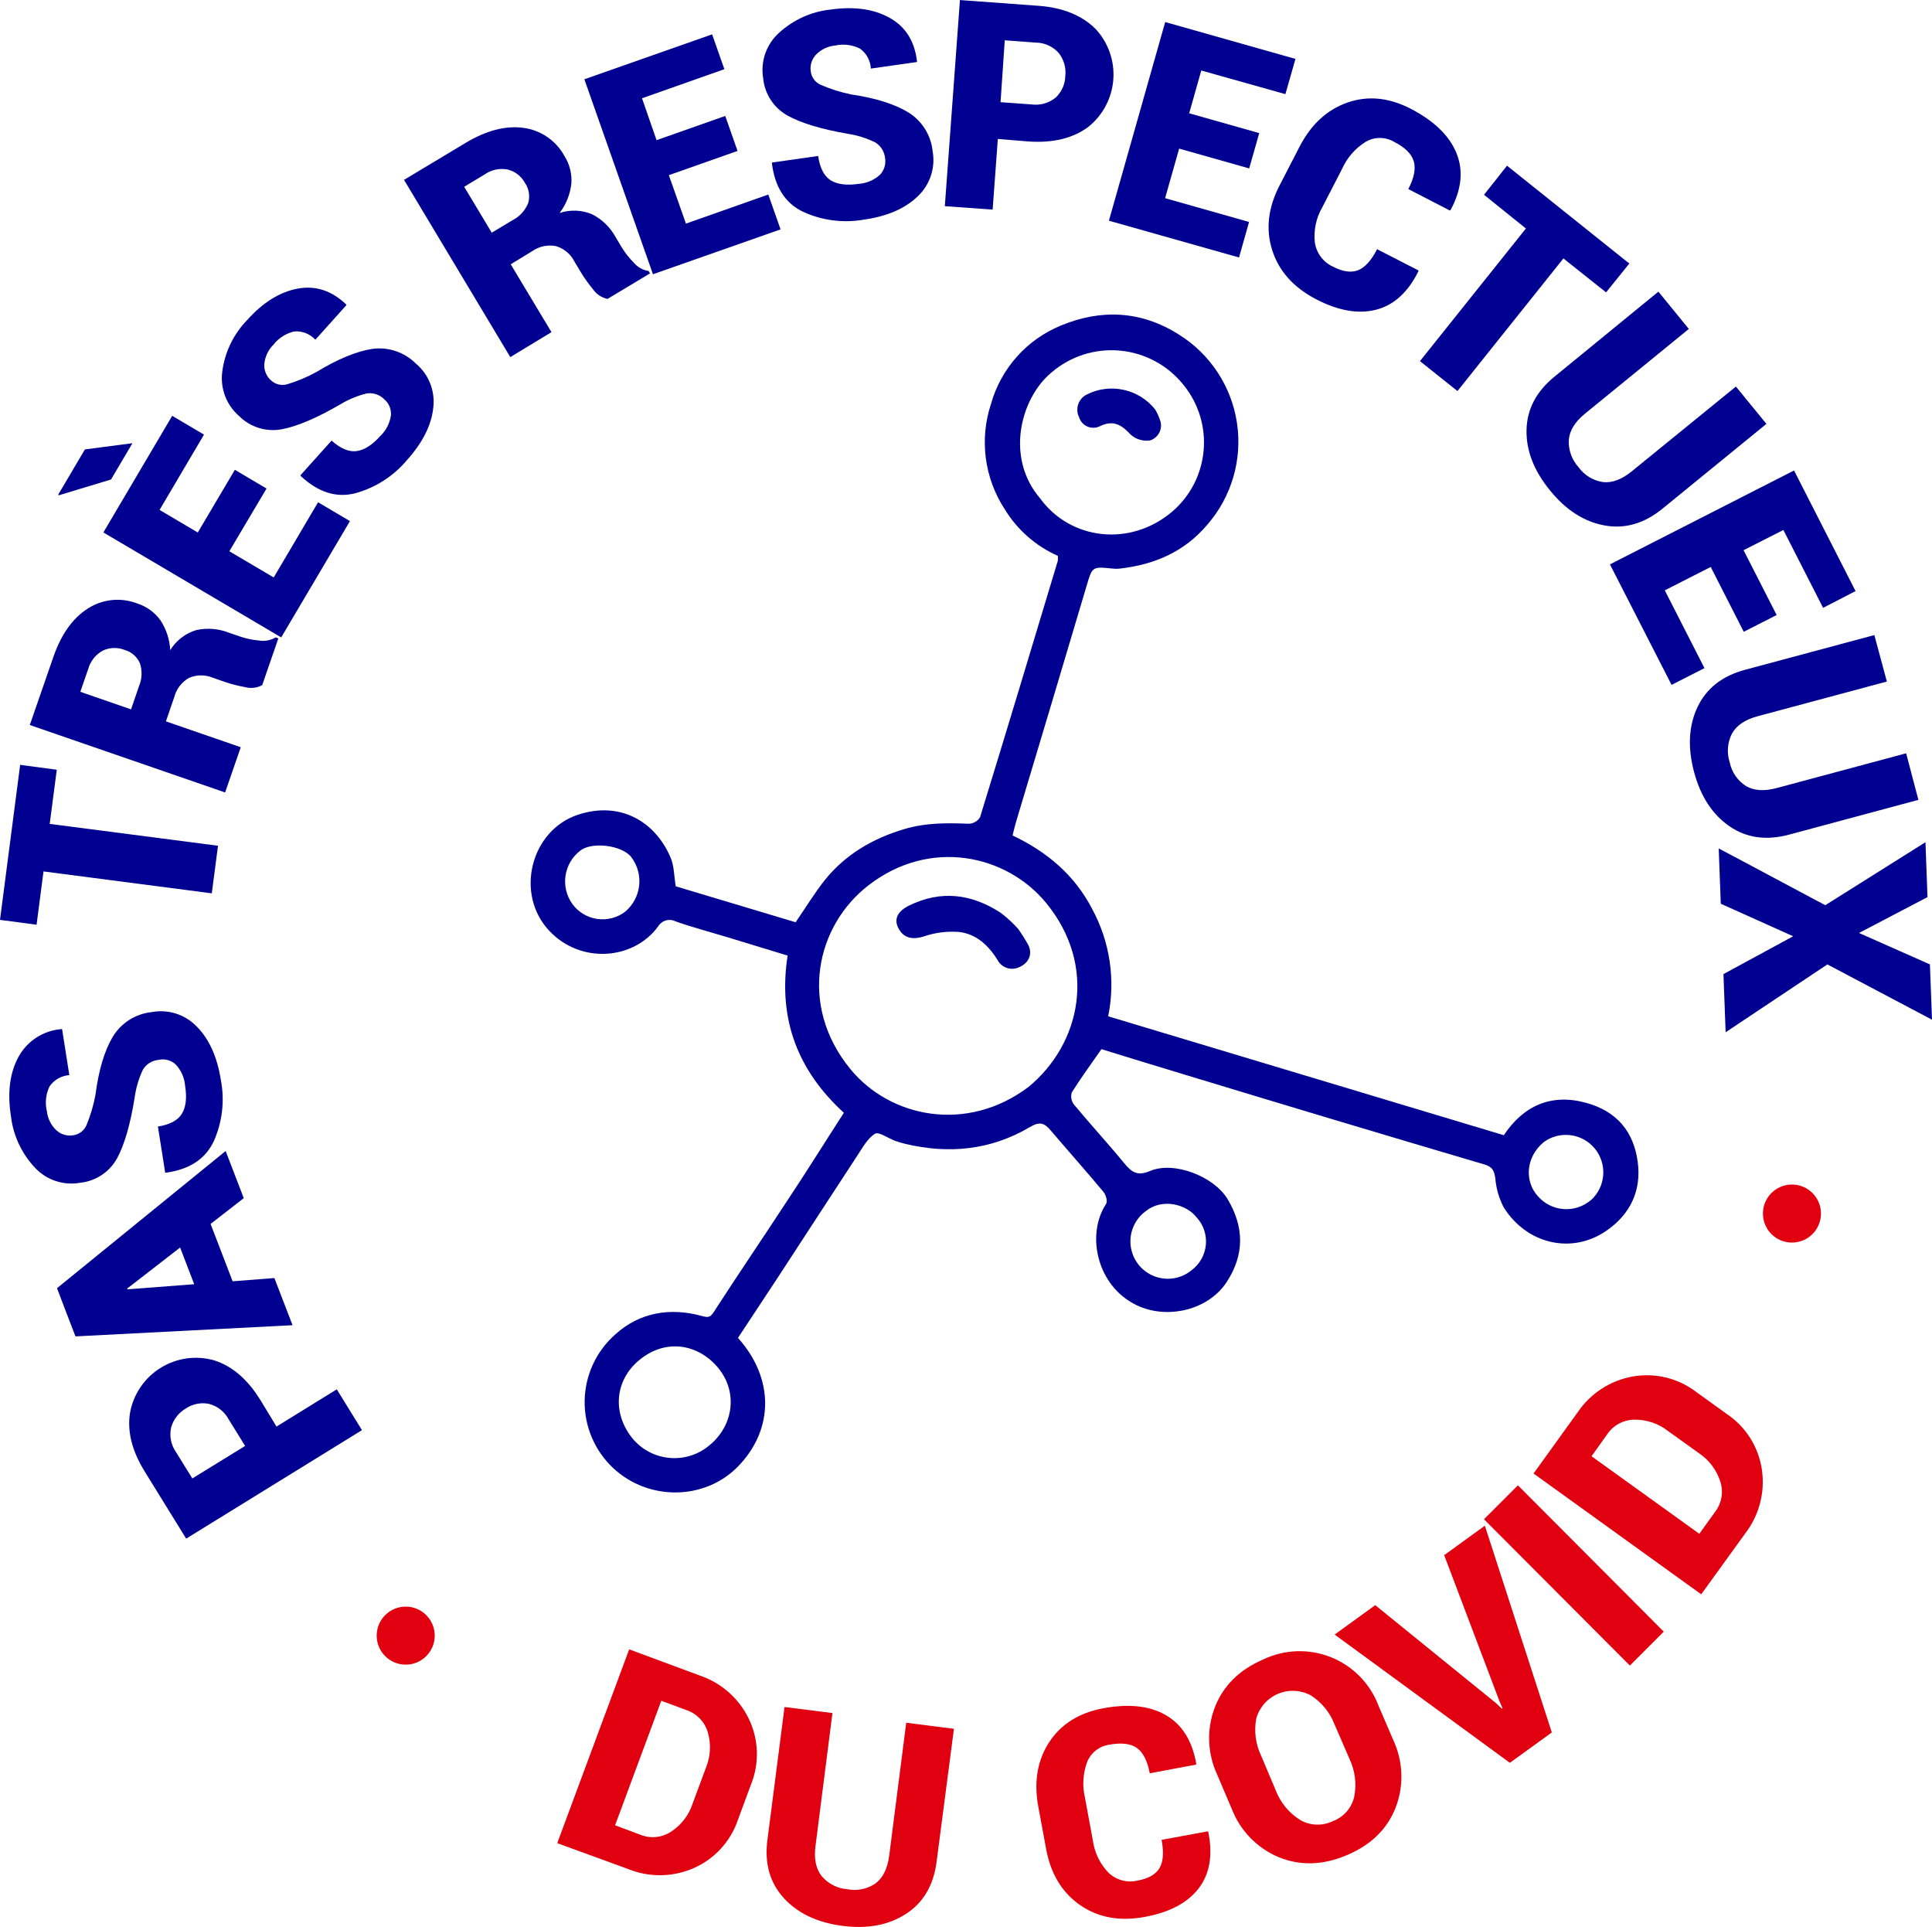
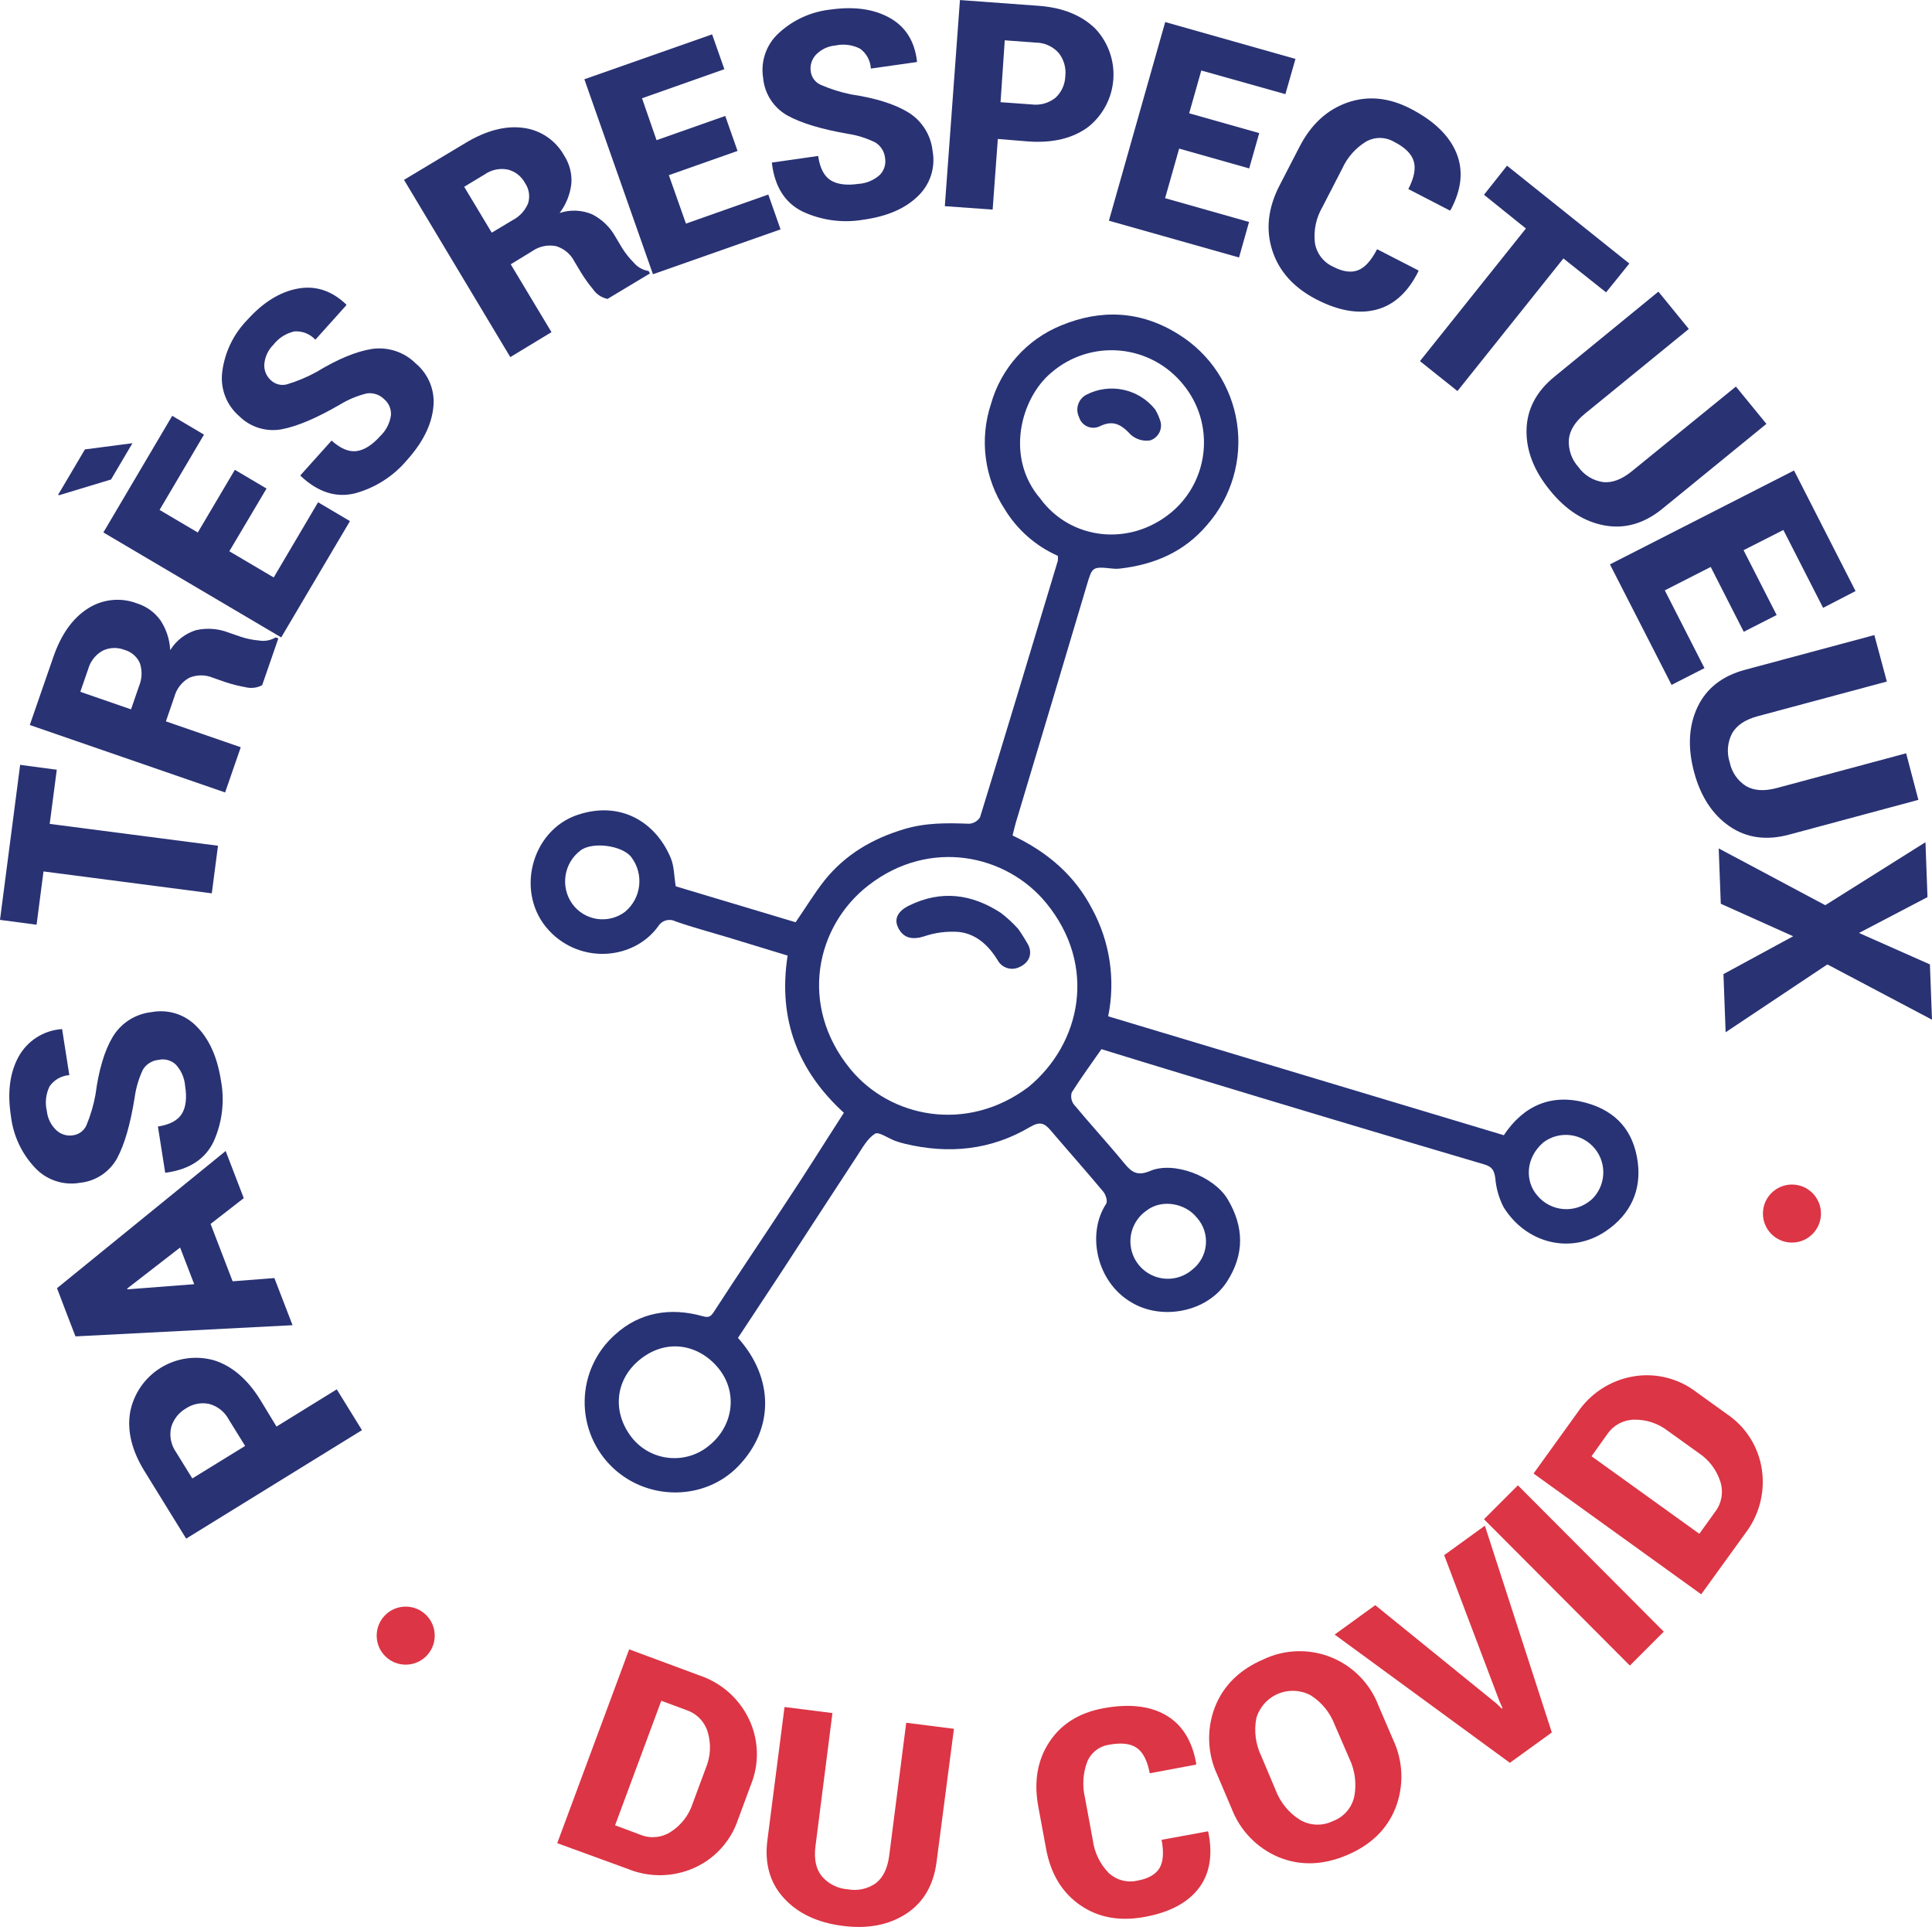
<svg xmlns="http://www.w3.org/2000/svg" id="Calque_1" data-name="Calque 1" viewBox="0 0 398.82 397.7">
  <defs>
-     <style>.cls-1{fill:#000091;}.cls-2{fill:#e1000f;}.cls-3{fill:#000091;}</style>
+     <style>.cls-1{fill:#293273;}.cls-2{fill:#dc3545;}.cls-3{fill:#273375;}</style>
  </defs>
  <path class="cls-1" d="M157.74,394.87l12.44-7.68,5.2,8.42L139.09,418l-8.56-13.86q-4-6.45-3-12.27a13.82,13.82,0,0,1,17.29-10.68q5.61,1.75,9.6,8.22Zm-6.48,4-3.36-5.43a6.47,6.47,0,0,0-4.09-3.25,6.3,6.3,0,0,0-4.77.94A6.6,6.6,0,0,0,136,395a6.39,6.39,0,0,0,1,5.15l3.36,5.43Z" transform="translate(-100.66 -100.45)" />
  <path class="cls-1" d="M144.13,353.05l4.55,11.84,8.62-.67,3.75,9.73-44.81,2.31-1.91-4.95h0l-1.9-5L147.24,338l3.74,9.73Zm-3.38,12.44-2.91-7.57-10.93,8.47.06.16Z" transform="translate(-100.66 -100.45)" />
  <path class="cls-1" d="M133.4,319.19a4.24,4.24,0,0,0-3.23,2,19.63,19.63,0,0,0-1.71,5.75q-1.32,8.25-3.6,12.51a9.88,9.88,0,0,1-7.69,5.11,10.27,10.27,0,0,1-9.26-3.08,18.68,18.68,0,0,1-5-10.74q-1.12-7.2,1.55-12.14a11.07,11.07,0,0,1,8.83-5.75l.19,0,1.49,9.49a5.4,5.4,0,0,0-4.07,2.31,7.56,7.56,0,0,0-.57,5.1,6.35,6.35,0,0,0,2,4,4.09,4.09,0,0,0,3.45,1,3.52,3.52,0,0,0,2.72-2.05,30.81,30.81,0,0,0,1.87-6.33c.67-5.1,1.86-9.08,3.55-11.91a10.67,10.67,0,0,1,8-5.12,10.28,10.28,0,0,1,9.38,3q3.82,3.86,4.95,11a21.2,21.2,0,0,1-1.46,12.64q-2.58,5.49-9.85,6.49l-.18,0-1.5-9.52q3.68-.58,4.94-2.63c.84-1.37,1.07-3.3.67-5.79a7.28,7.28,0,0,0-1.93-4.38A3.92,3.92,0,0,0,133.4,319.19Z" transform="translate(-100.66 -100.45)" />
  <path class="cls-1" d="M112.38,259.31l-1.46,11.18L145.66,275l-1.28,9.82-34.74-4.52-1.43,11-7.55-1,4.16-32Z" transform="translate(-100.66 -100.45)" />
  <path class="cls-1" d="M134.91,249.33l15.45,5.34L147.13,264l-40.32-13.92,4.85-14q2.41-7,7.07-10A11.31,11.31,0,0,1,129,225a9.39,9.39,0,0,1,4.8,3.5,12.34,12.34,0,0,1,2,6.13,9.54,9.54,0,0,1,5.34-4.13,11.55,11.55,0,0,1,6.67.49l2.55.88a16.46,16.46,0,0,0,3.76.77,5,5,0,0,0,3.44-.64l.56.2-3.34,9.66a4.83,4.83,0,0,1-3.52.4,28.94,28.94,0,0,1-4.18-1.07l-2.44-.85a6.3,6.3,0,0,0-4.93,0,6.4,6.4,0,0,0-3.06,3.93Zm-7.2-2.48,1.63-4.74a6.77,6.77,0,0,0,.21-4.76,4.88,4.88,0,0,0-3.18-2.77,5.62,5.62,0,0,0-4.51.16,6.26,6.26,0,0,0-3,3.81l-1.62,4.68Z" transform="translate(-100.66 -100.45)" />
  <path class="cls-1" d="M128,191.92l-4.42,7.49-10.78,3.26-.12-.14,5.51-9.33Zm27.68,9.36L148,214.22l9.16,5.41,9.16-15.52L172.9,208l-14.19,24L122,210.34l14.21-24.07,6.56,3.88-9.17,15.54,7.89,4.66,7.65-12.94Z" transform="translate(-100.66 -100.45)" />
  <path class="cls-1" d="M180,182.87a4.24,4.24,0,0,0-3.6-1.23,19.47,19.47,0,0,0-5.55,2.3q-7.23,4.19-12,5.1A9.9,9.9,0,0,1,150,186.3a10.31,10.31,0,0,1-3.46-9.13,18.72,18.72,0,0,1,5.16-10.69q4.88-5.43,10.39-6.46t10,3.23l.09.16-6.42,7.15a5.37,5.37,0,0,0-4.36-1.71,7.64,7.64,0,0,0-4.32,2.77,6.39,6.39,0,0,0-1.86,4,4.09,4.09,0,0,0,1.38,3.33,3.49,3.49,0,0,0,3.3.82,31.25,31.25,0,0,0,6.09-2.55q6.59-4,11.49-4.76a10.67,10.67,0,0,1,9,3,10.28,10.28,0,0,1,3.62,9.16q-.58,5.38-5.43,10.79A21.3,21.3,0,0,1,174,202.25c-3.93,1-7.68-.21-11.24-3.54l-.09-.16,6.44-7.17c1.84,1.65,3.56,2.38,5.15,2.17s3.24-1.25,4.92-3.13a7.31,7.31,0,0,0,2.18-4.26A3.94,3.94,0,0,0,180,182.87Z" transform="translate(-100.66 -100.45)" />
  <path class="cls-1" d="M206.09,155l8.41,14L206,174.15l-21.94-36.58,12.73-7.64q6.36-3.81,11.84-3.1a11.3,11.3,0,0,1,8.54,5.81,9.32,9.32,0,0,1,1.43,5.77,12.35,12.35,0,0,1-2.42,6,9.5,9.5,0,0,1,6.74.28,11.42,11.42,0,0,1,4.8,4.66l1.38,2.31a17.41,17.41,0,0,0,2.39,3,5,5,0,0,0,3.05,1.72l.3.5-8.77,5.26a4.79,4.79,0,0,1-3-2,29.2,29.2,0,0,1-2.51-3.51l-1.33-2.22a6.28,6.28,0,0,0-3.78-3.16,6.39,6.39,0,0,0-4.87,1Zm-3.92-6.53,4.3-2.58a6.81,6.81,0,0,0,3.22-3.52,4.87,4.87,0,0,0-.66-4.16,5.57,5.57,0,0,0-3.56-2.77,6.22,6.22,0,0,0-4.75,1L196.48,139Z" transform="translate(-100.66 -100.45)" />
  <path class="cls-1" d="M252.91,131.6l-14.18,5,3.53,10,17-6,2.53,7.19-26.34,9.26-14.16-40.24,26.37-9.27,2.53,7.19-17,6,3,8.65,14.18-5Z" transform="translate(-100.66 -100.45)" />
  <path class="cls-1" d="M283.37,133.12a4.29,4.29,0,0,0-2-3.26,19.55,19.55,0,0,0-5.73-1.8q-8.24-1.44-12.45-3.78a9.89,9.89,0,0,1-5-7.77,10.28,10.28,0,0,1,3.22-9.22,18.68,18.68,0,0,1,10.81-4.88q7.23-1,12.11,1.73t5.62,8.93l0,.18-9.52,1.35a5.39,5.39,0,0,0-2.24-4.11,7.65,7.65,0,0,0-5.09-.65,6.31,6.31,0,0,0-4,1.9,4.12,4.12,0,0,0-1.08,3.44,3.49,3.49,0,0,0,2,2.75,31.36,31.36,0,0,0,6.3,2q7.65,1.14,11.86,3.73a10.66,10.66,0,0,1,5,8,10.27,10.27,0,0,1-3.11,9.34q-3.9,3.77-11.1,4.78a21.23,21.23,0,0,1-12.62-1.66q-5.44-2.67-6.34-9.94l0-.18,9.54-1.36q.53,3.69,2.55,5c1.36.86,3.29,1.12,5.78.76a7.3,7.3,0,0,0,4.41-1.86A4,4,0,0,0,283.37,133.12Z" transform="translate(-100.66 -100.45)" />
  <path class="cls-1" d="M306.64,129.13l-1.07,14.58L295.7,143l3.12-42.54,16.24,1.19c5.05.37,8.95,2,11.73,4.74a13.82,13.82,0,0,1-1.49,20.26q-4.73,3.51-12.29,3Zm.56-7.59,6.37.46a6.52,6.52,0,0,0,5-1.4,6.32,6.32,0,0,0,2-4.42,6.54,6.54,0,0,0-1.34-4.77,6.39,6.39,0,0,0-4.79-2.17l-6.37-.47Z" transform="translate(-100.66 -100.45)" />
  <path class="cls-1" d="M358.53,135.21l-14.46-4.09-2.9,10.23,17.33,4.91-2.07,7.33L329.57,146l11.62-41,26.89,7.61L366,119.88,348.64,115l-2.5,8.83,14.46,4.09Z" transform="translate(-100.66 -100.45)" />
  <path class="cls-1" d="M393.46,156.26l0,.18q-3.24,6.52-8.74,7.93t-12.38-2.16q-7-3.65-9.06-10.13t1.56-13.44l4.09-7.92q3.57-6.91,9.9-9.11t13.07,1.3q7.2,3.74,9.41,9.13t-1.2,11.74l-.16.12-8.57-4.43c1.21-2.33,1.57-4.25,1.11-5.77s-1.84-2.86-4.09-4a5.78,5.78,0,0,0-5.79,0,12.6,12.6,0,0,0-4.86,5.51l-4.12,8a11.93,11.93,0,0,0-1.55,7.28,6.54,6.54,0,0,0,3.76,5q3,1.56,5.14.74t3.95-4.35Z" transform="translate(-100.66 -100.45)" />
  <path class="cls-1" d="M432.2,160.79l-8.81-7-21.87,27.37-7.74-6.18,21.87-27.37L407,140.65l4.75-6L437,154.84Z" transform="translate(-100.66 -100.45)" />
  <path class="cls-1" d="M465.3,187.93l-21.43,17.48q-5.67,4.64-12,3.48t-11.23-7.21q-5-6.1-4.86-12.51t5.79-11L443,160.64l6.28,7.7-21.43,17.48c-2.05,1.67-3.16,3.45-3.34,5.37a7.8,7.8,0,0,0,2,5.68,7.59,7.59,0,0,0,5.1,3.08q2.82.28,5.91-2.24L459,180.23Z" transform="translate(-100.66 -100.45)" />
  <path class="cls-1" d="M460.62,230.84l-6.82-13.38-9.48,4.83,8.19,16.05-6.79,3.46L433,216.93l38-19.38,12.7,24.89L477,225.9l-8.2-16.07L460.58,214l6.83,13.38Z" transform="translate(-100.66 -100.45)" />
  <path class="cls-1" d="M496.67,265.53,470,272.7c-4.71,1.27-8.83.69-12.33-1.72s-5.95-6.14-7.3-11.18-1.13-9.54.7-13.41,5.09-6.43,9.8-7.7l26.71-7.17,2.58,9.59-26.71,7.17c-2.55.69-4.29,1.86-5.24,3.53a7.74,7.74,0,0,0-.48,6,7.54,7.54,0,0,0,3.39,4.89q2.46,1.42,6.31.39l26.71-7.17Z" transform="translate(-100.66 -100.45)" />
  <path class="cls-1" d="M484.41,293l14.64,6.49.43,11.41-21.6-11.41-21,14-.45-12,14.39-7.81-14.94-6.71-.43-11.42,22,11.72,20.68-13,.42,11.33Z" transform="translate(-100.66 -100.45)" />
  <path class="cls-2" d="M215.69,480.85l14.85-40,14.64,5.43a17.41,17.41,0,0,1,10.1,9,16.75,16.75,0,0,1,.37,13.56L253,476a16.75,16.75,0,0,1-9.14,10,17.41,17.41,0,0,1-13.51.2Zm21.48-29.39-9.54,25.7,5.35,2a6.77,6.77,0,0,0,6.16-.65,11,11,0,0,0,4.53-5.91l2.69-7.25a11,11,0,0,0,.41-7.38,6.8,6.8,0,0,0-4.24-4.52Z" transform="translate(-100.66 -100.45)" />
  <path class="cls-2" d="M297.58,457.25,294,484.68q-.93,7.26-6.29,10.75t-13.11,2.49q-7.81-1-12.14-5.74t-3.38-12l3.53-27.43L272.5,454,269,481.45c-.34,2.61.08,4.68,1.27,6.19a7.73,7.73,0,0,0,5.38,2.73,7.6,7.6,0,0,0,5.82-1.27c1.49-1.16,2.41-3.05,2.75-5.69L287.73,456Z" transform="translate(-100.66 -100.45)" />
  <path class="cls-2" d="M350,478.41l.09.16q1.44,7.15-2,11.62t-11.12,5.88q-7.77,1.44-13.36-2.45t-7-11.58l-1.62-8.75q-1.41-7.67,2.25-13.27t11.12-7q8-1.49,13,1.43t6.24,10l-.05.19L338,466.43c-.48-2.57-1.37-4.32-2.66-5.23s-3.2-1.13-5.7-.67a5.8,5.8,0,0,0-4.56,3.56,12.73,12.73,0,0,0-.46,7.34l1.63,8.82a11.92,11.92,0,0,0,3.23,6.7,6.54,6.54,0,0,0,6,1.63c2.23-.41,3.73-1.27,4.52-2.56s.93-3.25.45-5.86Z" transform="translate(-100.66 -100.45)" />
  <path class="cls-2" d="M388.26,459.55a17.81,17.81,0,0,1,.52,13.91q-2.58,6.66-10,9.83t-14.1.48a17.75,17.75,0,0,1-9.75-10l-3-7.05a17.8,17.8,0,0,1-.49-13.91q2.6-6.69,10-9.88a17.4,17.4,0,0,1,23.77,9.52Zm-12.12-3.23a12.33,12.33,0,0,0-4.94-6A7.84,7.84,0,0,0,360,455.07a12.48,12.48,0,0,0,1,7.75l3,7.11a12.43,12.43,0,0,0,5,6.1,7.17,7.17,0,0,0,6.82.26,7,7,0,0,0,4.4-5.07,12.56,12.56,0,0,0-1-7.79Z" transform="translate(-100.66 -100.45)" />
  <path class="cls-2" d="M409.54,452l1.15,1.09.14-.11-.6-1.33-11.45-30.24,8.4-6.08L421,458l-8.66,6.27-36.17-26.47,8.38-6.07Z" transform="translate(-100.66 -100.45)" />
  <path class="cls-2" d="M444.11,437.2l-7,7L407,414l7-7Z" transform="translate(-100.66 -100.45)" />
  <path class="cls-2" d="M451.84,429.49l-34.61-24.93,9.13-12.67a17.39,17.39,0,0,1,11.34-7.35,16.74,16.74,0,0,1,13.17,3.24l6.23,4.48a16.75,16.75,0,0,1,7.26,11.48A17.4,17.4,0,0,1,461,416.82ZM429.2,401l22.25,16,3.34-4.64a6.78,6.78,0,0,0,1-6.11,11.15,11.15,0,0,0-4.5-5.94L445,395.8a11,11,0,0,0-7-2.35,6.79,6.79,0,0,0-5.48,2.89Z" transform="translate(-100.66 -100.45)" />
  <path class="cls-3" d="M253,376.57c7.5,8.37,7.45,18.88,0,26.54-6.82,7-18.44,7.18-25.78.31a18.63,18.63,0,0,1,.47-27.58c5-4.54,11.32-5.6,17.9-3.78,1.29.36,1.71.26,2.45-.89,4.91-7.59,10-15.08,14.95-22.64,4-6,7.81-12.13,11.87-18.42-9.37-8.55-13.68-19.18-11.61-32.44L251,293.93c-3.64-1.1-7.32-2.07-10.91-3.33a2.71,2.71,0,0,0-3.54,1c-5.07,7-16,7.84-22.46,1-7.22-7.6-3.89-20.77,5.87-24,8.76-2.9,16,1.44,19.14,8.87.74,1.74.7,3.81,1.05,5.9l24.75,7.42c2.11-3.06,3.88-6,6-8.68,4.25-5.28,9.8-8.55,16.33-10.52,4.49-1.36,8.9-1.31,13.44-1.13a2.85,2.85,0,0,0,2.3-1.34c5.43-17.63,10.74-35.29,16.06-52.95a5.4,5.4,0,0,0,0-1,24.4,24.4,0,0,1-10.95-9.6,25.22,25.22,0,0,1-2.84-21.79,24.71,24.71,0,0,1,14.44-16.15c8.2-3.4,16.47-3.11,24.31,1.85a26.06,26.06,0,0,1,5.88,39.27c-4.77,5.64-10.94,8.23-18.06,9.05a6.22,6.22,0,0,1-1.43,0c-4.31-.44-4.23-.42-5.42,3.58q-7.26,24.42-14.6,48.83c-.25.84-.43,1.71-.68,2.67,7.13,3.37,12.81,8.17,16.44,15.18a32.75,32.75,0,0,1,3.3,22.14l81.67,24.54c4.11-6.17,9.88-8.65,17-6.68,6.33,1.75,9.79,5.91,10.64,12.17.79,5.84-1.44,10.82-6.57,14.3-7.2,4.88-16.44,2.6-21.12-4.95a15.93,15.93,0,0,1-1.71-6c-.24-1.56-.6-2.32-2.3-2.82q-31-9.15-61.84-18.53c-5.87-1.76-11.72-3.58-17.16-5.25-2.21,3.17-4.28,6-6.12,8.92a2.77,2.77,0,0,0,.42,2.48c3.41,4.11,7,8,10.42,12.16,1.51,1.84,2.69,2.69,5.32,1.58,4.92-2.09,13.18,1.11,16,5.81,3.4,5.7,3.54,11.39-.17,17.09-4.11,6.31-13.54,8-19.75,4.18C327,365,324.94,355.07,329,348.9c.34-.5-.06-1.87-.56-2.47-3.57-4.28-7.27-8.44-10.89-12.68-1.29-1.52-2.22-1.91-4.31-.68-8,4.74-16.71,5.61-25.73,3.45a19.08,19.08,0,0,1-2.08-.62c-1.43-.53-3.39-1.95-4.16-1.46-1.57,1-2.59,2.93-3.68,4.58-5.32,8.09-10.57,16.22-15.87,24.33C258.84,367.74,255.94,372.11,253,376.57Zm60-51.81c10.82-8.94,14.23-25,3.62-37.95-8.21-10-24-13.45-36.66-3.66-10.85,8.37-14.5,24.74-3.82,37.87C284.34,331.09,300.21,334.41,313,324.76Zm2.43-121.37c6.23,8.47,18.44,10,27.13,2.72a18.81,18.81,0,0,0,2.36-26.28,19,19,0,0,0-27.24-2.47C311.38,182.59,308.06,194.87,315.44,203.39Zm-68.5,195.49c5.24-4.12,6.23-11.43,1.62-16.54-4.15-4.6-10.68-5.63-16.05-1.09-4.9,4.15-5.49,10.79-1.33,16A11.22,11.22,0,0,0,246.94,398.88ZM218.8,287a7.71,7.71,0,0,0,10.9,1.62A8.21,8.21,0,0,0,231,277.38c-1.82-2.46-8.09-3.29-10.53-1.39A8,8,0,0,0,218.8,287Zm210.28,61.14a7.73,7.73,0,0,0-9.82-11.92c-3.73,3.2-3.83,8.06-1.23,11A7.79,7.79,0,0,0,429.08,348.12Zm-81.31,3.68c-2.23-2.95-7.27-4.1-10.59-1.41a7.72,7.72,0,1,0,9.56,12.11A7.37,7.37,0,0,0,347.77,351.8Z" transform="translate(-100.66 -100.45)" />
  <path class="cls-3" d="M310.86,292.18a39.35,39.35,0,0,1,2.09,3.34c.87,1.83.15,3.67-1.94,4.56a3.4,3.4,0,0,1-4.39-1.43c-1.9-3.11-4.45-5.45-8-5.86a18.12,18.12,0,0,0-7.24.92c-2.39.75-4.28.38-5.35-1.87-.87-1.83.06-3.41,2.28-4.49,6.63-3.26,12.93-2.41,18.93,1.49A26,26,0,0,1,310.86,292.18Z" transform="translate(-100.66 -100.45)" />
  <path class="cls-3" d="M339.1,184.93a11,11,0,0,1,1.13,2.55,3.23,3.23,0,0,1-2.14,3.86,4.88,4.88,0,0,1-4-1.17c-1.94-2.08-3.62-3.15-6.52-1.69a3.07,3.07,0,0,1-4.16-1.93,3.5,3.5,0,0,1,1.49-4.63A11.46,11.46,0,0,1,339.1,184.93Z" transform="translate(-100.66 -100.45)" />
  <circle class="cls-2" cx="83.75" cy="337.57" r="5.99" />
  <circle class="cls-2" cx="369.91" cy="250.46" r="5.99" />
</svg>
